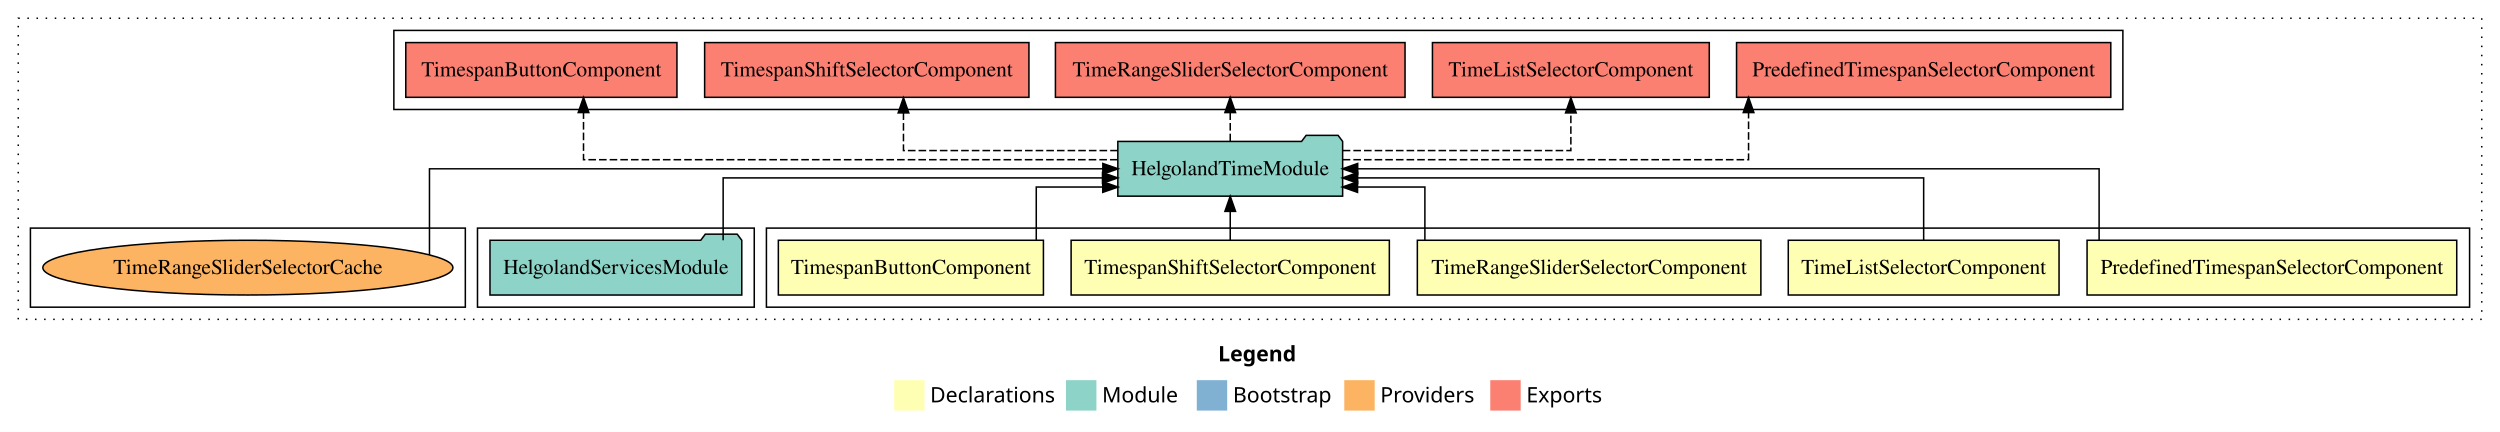
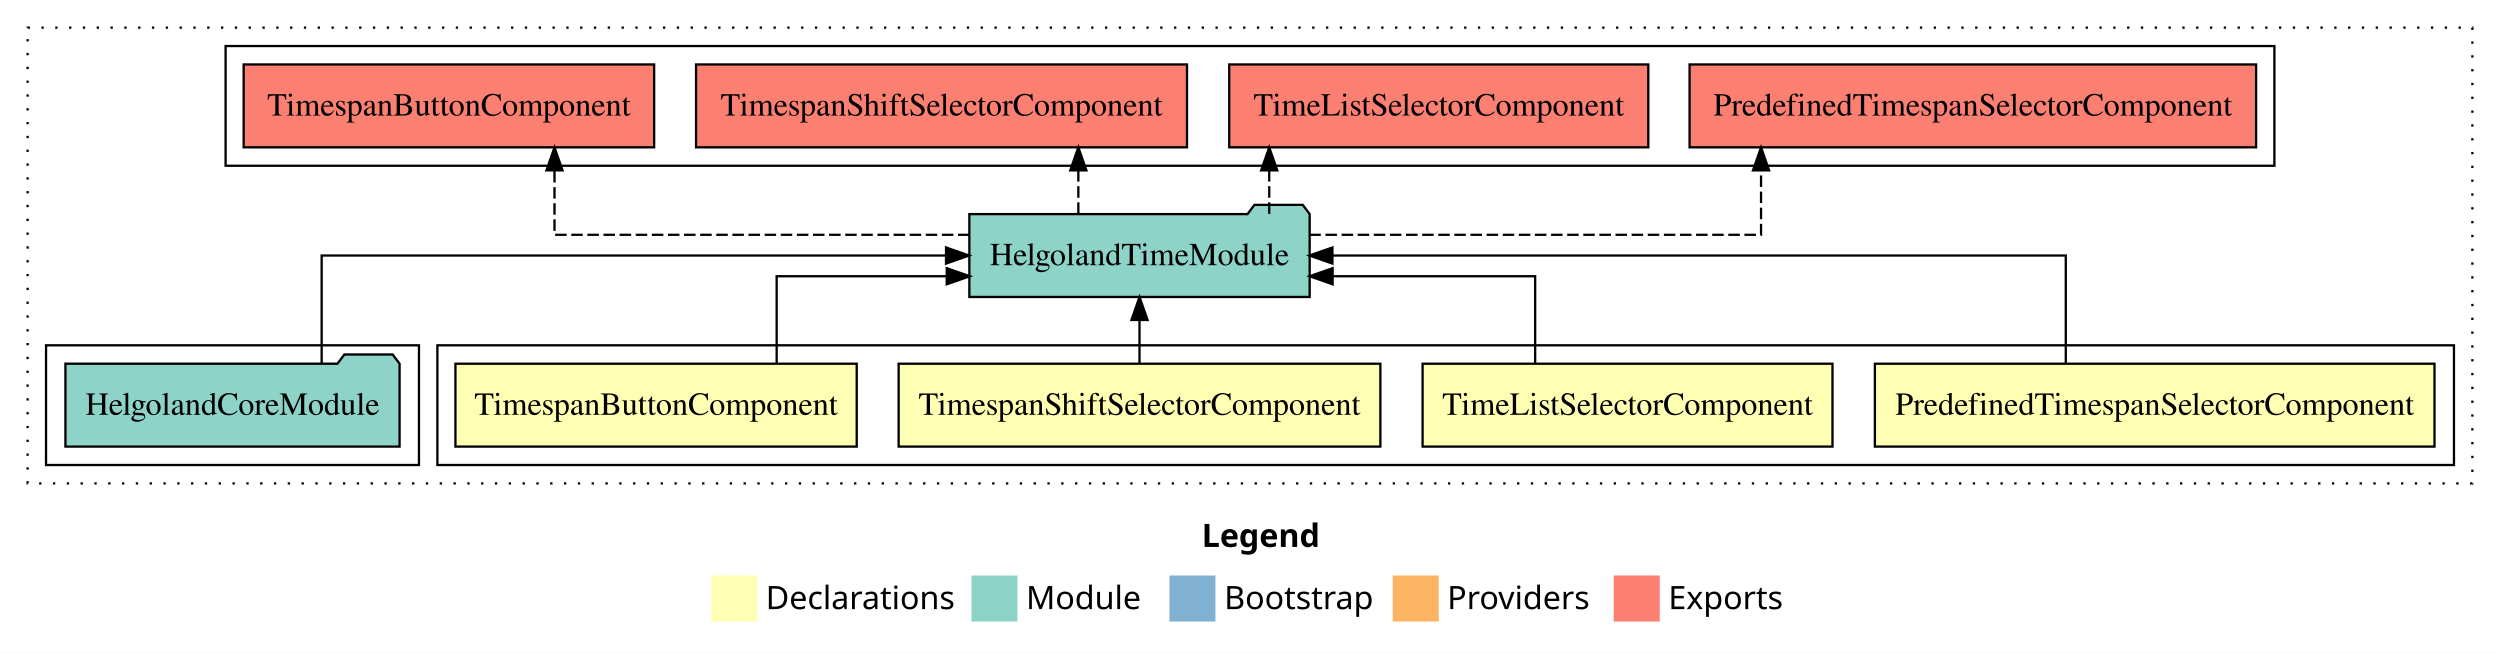
- <svg xmlns="http://www.w3.org/2000/svg" width="1644pt" height="284pt" viewBox="0.00 0.00 1644.00 284.00">
+ <svg xmlns="http://www.w3.org/2000/svg" width="1086pt" height="284pt" viewBox="0.00 0.00 1086.00 284.00">
  <g id="graph0" class="graph" transform="scale(1 1) rotate(0) translate(4 280)">
-     <polygon fill="#ffffff" stroke="transparent" points="-4,4 -4,-280 1640,-280 1640,4 -4,4" />
-     <text text-anchor="start" x="797.009" y="-42.4" font-family="sans-serif" font-weight="bold" font-size="14.00" fill="#000000">Legend</text>
-     <polygon fill="#ffffb3" stroke="transparent" points="584,-10 584,-30 604,-30 604,-10 584,-10" />
-     <text text-anchor="start" x="607.629" y="-15.4" font-family="sans-serif" font-size="14.00" fill="#000000">  Declarations</text>
-     <polygon fill="#8dd3c7" stroke="transparent" points="697,-10 697,-30 717,-30 717,-10 697,-10" />
-     <text text-anchor="start" x="720.725" y="-15.4" font-family="sans-serif" font-size="14.00" fill="#000000">  Module</text>
-     <polygon fill="#80b1d3" stroke="transparent" points="783,-10 783,-30 803,-30 803,-10 783,-10" />
-     <text text-anchor="start" x="806.781" y="-15.4" font-family="sans-serif" font-size="14.00" fill="#000000">  Bootstrap</text>
-     <polygon fill="#fdb462" stroke="transparent" points="880,-10 880,-30 900,-30 900,-10 880,-10" />
-     <text text-anchor="start" x="903.673" y="-15.4" font-family="sans-serif" font-size="14.00" fill="#000000">  Providers</text>
-     <polygon fill="#fb8072" stroke="transparent" points="976,-10 976,-30 996,-30 996,-10 976,-10" />
-     <text text-anchor="start" x="999.726" y="-15.4" font-family="sans-serif" font-size="14.00" fill="#000000">  Exports</text>
+     <polygon fill="#ffffff" stroke="transparent" points="-4,4 -4,-280 1082,-280 1082,4 -4,4" />
+     <text text-anchor="start" x="518.009" y="-42.4" font-family="sans-serif" font-weight="bold" font-size="14.00" fill="#000000">Legend</text>
+     <polygon fill="#ffffb3" stroke="transparent" points="305,-10 305,-30 325,-30 325,-10 305,-10" />
+     <text text-anchor="start" x="328.629" y="-15.4" font-family="sans-serif" font-size="14.00" fill="#000000">  Declarations</text>
+     <polygon fill="#8dd3c7" stroke="transparent" points="418,-10 418,-30 438,-30 438,-10 418,-10" />
+     <text text-anchor="start" x="441.725" y="-15.4" font-family="sans-serif" font-size="14.00" fill="#000000">  Module</text>
+     <polygon fill="#80b1d3" stroke="transparent" points="504,-10 504,-30 524,-30 524,-10 504,-10" />
+     <text text-anchor="start" x="527.781" y="-15.4" font-family="sans-serif" font-size="14.00" fill="#000000">  Bootstrap</text>
+     <polygon fill="#fdb462" stroke="transparent" points="601,-10 601,-30 621,-30 621,-10 601,-10" />
+     <text text-anchor="start" x="624.673" y="-15.4" font-family="sans-serif" font-size="14.00" fill="#000000">  Providers</text>
+     <polygon fill="#fb8072" stroke="transparent" points="697,-10 697,-30 717,-30 717,-10 697,-10" />
+     <text text-anchor="start" x="720.726" y="-15.4" font-family="sans-serif" font-size="14.00" fill="#000000">  Exports</text>
    <g id="clust1" class="cluster">
-       <polygon fill="none" stroke="#000000" stroke-dasharray="1,5" points="8,-70 8,-268 1628,-268 1628,-70 8,-70" />
+       <polygon fill="none" stroke="#000000" stroke-dasharray="1,5" points="8,-70 8,-268 1070,-268 1070,-70 8,-70" />
    </g>
    <g id="clust2" class="cluster">
-       <polygon fill="none" stroke="#000000" points="500,-78 500,-130 1620,-130 1620,-78 500,-78" />
+       <polygon fill="none" stroke="#000000" points="186,-78 186,-130 1062,-130 1062,-78 186,-78" />
+     </g>
+     <g id="clust7" class="cluster">
+       <polygon fill="none" stroke="#000000" points="16,-78 16,-130 178,-130 178,-78 16,-78" />
    </g>
    <g id="clust8" class="cluster">
-       <polygon fill="none" stroke="#000000" points="310,-78 310,-130 492,-130 492,-78 310,-78" />
-     </g>
-     <g id="clust9" class="cluster">
-       <polygon fill="none" stroke="#000000" points="255,-208 255,-260 1392,-260 1392,-208 255,-208" />
-     </g>
-     <g id="clust11" class="cluster">
-       <polygon fill="none" stroke="#000000" points="16,-78 16,-130 302,-130 302,-78 16,-78" />
+       <polygon fill="none" stroke="#000000" points="94,-208 94,-260 984,-260 984,-208 94,-208" />
    </g>
    <g id="node1" class="node">
-       <polygon fill="#ffffb3" stroke="#000000" points="1611.546,-122 1368.454,-122 1368.454,-86 1611.546,-86 1611.546,-122" />
-       <text text-anchor="middle" x="1490" y="-99.8" font-family="Times,serif" font-size="14.00" fill="#000000">PredefinedTimespanSelectorComponent</text>
+       <polygon fill="#ffffb3" stroke="#000000" points="1053.546,-122 810.454,-122 810.454,-86 1053.546,-86 1053.546,-122" />
+       <text text-anchor="middle" x="932" y="-99.8" font-family="Times,serif" font-size="14.00" fill="#000000">PredefinedTimespanSelectorComponent</text>
+     </g>
+     <g id="node5" class="node">
+       <polygon fill="#8dd3c7" stroke="#000000" points="564.916,-187 561.916,-191 540.916,-191 537.916,-187 417.084,-187 417.084,-151 564.916,-151 564.916,-187" />
+       <text text-anchor="middle" x="491" y="-164.8" font-family="Times,serif" font-size="14.00" fill="#000000">HelgolandTimeModule</text>
+     </g>
+     <g id="edge1" class="edge">
+       <path fill="none" stroke="#000000" d="M893.375,-122.106C893.375,-141.339 893.375,-169 893.375,-169 893.375,-169 574.802,-169 574.802,-169" />
+       <polygon fill="#000000" stroke="#000000" points="574.802,-165.5 564.802,-169 574.802,-172.5 574.802,-165.5" />
+     </g>
+     <g id="node2" class="node">
+       <polygon fill="#ffffb3" stroke="#000000" points="792.028,-122 613.972,-122 613.972,-86 792.028,-86 792.028,-122" />
+       <text text-anchor="middle" x="703" y="-99.8" font-family="Times,serif" font-size="14.00" fill="#000000">TimeListSelectorComponent</text>
+     </g>
+     <g id="edge2" class="edge">
+       <path fill="none" stroke="#000000" d="M662.875,-122.027C662.875,-138.398 662.875,-160 662.875,-160 662.875,-160 574.888,-160 574.888,-160" />
+       <polygon fill="#000000" stroke="#000000" points="574.888,-156.5 564.888,-160 574.888,-163.5 574.888,-156.5" />
+     </g>
+     <g id="node3" class="node">
+       <polygon fill="#ffffb3" stroke="#000000" points="595.633,-122 386.367,-122 386.367,-86 595.633,-86 595.633,-122" />
+       <text text-anchor="middle" x="491" y="-99.8" font-family="Times,serif" font-size="14.00" fill="#000000">TimespanShiftSelectorComponent</text>
+     </g>
+     <g id="edge3" class="edge">
+       <path fill="none" stroke="#000000" d="M491,-122.106C491,-122.106 491,-140.991 491,-140.991" />
+       <polygon fill="#000000" stroke="#000000" points="487.5,-140.991 491,-150.991 494.5,-140.991 487.5,-140.991" />
+     </g>
+     <g id="node4" class="node">
+       <polygon fill="#ffffb3" stroke="#000000" points="368.158,-122 193.842,-122 193.842,-86 368.158,-86 368.158,-122" />
+       <text text-anchor="middle" x="281" y="-99.8" font-family="Times,serif" font-size="14.00" fill="#000000">TimespanButtonComponent</text>
+     </g>
+     <g id="edge4" class="edge">
+       <path fill="none" stroke="#000000" d="M333.381,-122.027C333.381,-138.398 333.381,-160 333.381,-160 333.381,-160 407.267,-160 407.267,-160" />
+       <polygon fill="#000000" stroke="#000000" points="407.267,-163.5 417.267,-160 407.267,-156.5 407.267,-163.5" />
+     </g>
+     <g id="node7" class="node">
+       <polygon fill="#fb8072" stroke="#000000" points="976.047,-252 729.953,-252 729.953,-216 976.047,-216 976.047,-252" />
+       <text text-anchor="middle" x="853" y="-229.8" font-family="Times,serif" font-size="14.00" fill="#000000">PredefinedTimespanSelectorComponent </text>
+     </g>
+     <g id="edge6" class="edge">
+       <path fill="none" stroke="#000000" stroke-dasharray="5,2" d="M564.777,-178C644.718,-178 760.995,-178 760.995,-178 760.995,-178 760.995,-205.973 760.995,-205.973" />
+       <polygon fill="#000000" stroke="#000000" points="757.495,-205.973 760.995,-215.973 764.495,-205.973 757.495,-205.973" />
+     </g>
+     <g id="node8" class="node">
+       <polygon fill="#fb8072" stroke="#000000" points="712.027,-252 529.973,-252 529.973,-216 712.027,-216 712.027,-252" />
+       <text text-anchor="middle" x="621" y="-229.8" font-family="Times,serif" font-size="14.00" fill="#000000">TimeListSelectorComponent </text>
+     </g>
+     <g id="edge7" class="edge">
+       <path fill="none" stroke="#000000" stroke-dasharray="5,2" d="M547.347,-187.106C547.347,-187.106 547.347,-205.991 547.347,-205.991" />
+       <polygon fill="#000000" stroke="#000000" points="543.847,-205.991 547.347,-215.991 550.847,-205.991 543.847,-205.991" />
+     </g>
+     <g id="node9" class="node">
+       <polygon fill="#fb8072" stroke="#000000" points="511.633,-252 298.367,-252 298.367,-216 511.633,-216 511.633,-252" />
+       <text text-anchor="middle" x="405" y="-229.8" font-family="Times,serif" font-size="14.00" fill="#000000">TimespanShiftSelectorComponent </text>
+     </g>
+     <g id="edge8" class="edge">
+       <path fill="none" stroke="#000000" stroke-dasharray="5,2" d="M464.429,-187.106C464.429,-187.106 464.429,-205.991 464.429,-205.991" />
+       <polygon fill="#000000" stroke="#000000" points="460.929,-205.991 464.429,-215.991 467.929,-205.991 460.929,-205.991" />
+     </g>
+     <g id="node10" class="node">
+       <polygon fill="#fb8072" stroke="#000000" points="280.158,-252 101.842,-252 101.842,-216 280.158,-216 280.158,-252" />
+       <text text-anchor="middle" x="191" y="-229.8" font-family="Times,serif" font-size="14.00" fill="#000000">TimespanButtonComponent </text>
+     </g>
+     <g id="edge9" class="edge">
+       <path fill="none" stroke="#000000" stroke-dasharray="5,2" d="M417.155,-178C342.124,-178 236.875,-178 236.875,-178 236.875,-178 236.875,-205.973 236.875,-205.973" />
+       <polygon fill="#000000" stroke="#000000" points="233.375,-205.973 236.875,-215.973 240.375,-205.973 233.375,-205.973" />
    </g>
    <g id="node6" class="node">
-       <polygon fill="#8dd3c7" stroke="#000000" points="878.916,-187 875.916,-191 854.916,-191 851.916,-187 731.084,-187 731.084,-151 878.916,-151 878.916,-187" />
-       <text text-anchor="middle" x="805" y="-164.8" font-family="Times,serif" font-size="14.00" fill="#000000">HelgolandTimeModule</text>
-     </g>
-     <g id="edge1" class="edge">
-       <path fill="none" stroke="#000000" d="M1376.375,-122.106C1376.375,-141.339 1376.375,-169 1376.375,-169 1376.375,-169 888.819,-169 888.819,-169" />
-       <polygon fill="#000000" stroke="#000000" points="888.819,-165.5 878.819,-169 888.819,-172.5 888.819,-165.5" />
-     </g>
-     <g id="node2" class="node">
-       <polygon fill="#ffffb3" stroke="#000000" points="1350.028,-122 1171.972,-122 1171.972,-86 1350.028,-86 1350.028,-122" />
-       <text text-anchor="middle" x="1261" y="-99.8" font-family="Times,serif" font-size="14.00" fill="#000000">TimeListSelectorComponent</text>
-     </g>
-     <g id="edge2" class="edge">
-       <path fill="none" stroke="#000000" d="M1261,-122.022C1261,-139.373 1261,-163 1261,-163 1261,-163 888.771,-163 888.771,-163" />
-       <polygon fill="#000000" stroke="#000000" points="888.771,-159.5 878.771,-163 888.771,-166.5 888.771,-159.5" />
-     </g>
-     <g id="node3" class="node">
-       <polygon fill="#ffffb3" stroke="#000000" points="1153.954,-122 928.046,-122 928.046,-86 1153.954,-86 1153.954,-122" />
-       <text text-anchor="middle" x="1041" y="-99.8" font-family="Times,serif" font-size="14.00" fill="#000000">TimeRangeSliderSelectorComponent</text>
-     </g>
-     <g id="edge3" class="edge">
-       <path fill="none" stroke="#000000" d="M933.005,-122.24C933.005,-137.571 933.005,-157 933.005,-157 933.005,-157 888.719,-157 888.719,-157" />
-       <polygon fill="#000000" stroke="#000000" points="888.719,-153.5 878.719,-157 888.719,-160.5 888.719,-153.5" />
-     </g>
-     <g id="node4" class="node">
-       <polygon fill="#ffffb3" stroke="#000000" points="909.633,-122 700.367,-122 700.367,-86 909.633,-86 909.633,-122" />
-       <text text-anchor="middle" x="805" y="-99.8" font-family="Times,serif" font-size="14.00" fill="#000000">TimespanShiftSelectorComponent</text>
-     </g>
-     <g id="edge4" class="edge">
-       <path fill="none" stroke="#000000" d="M805,-122.106C805,-122.106 805,-140.991 805,-140.991" />
-       <polygon fill="#000000" stroke="#000000" points="801.5,-140.991 805,-150.991 808.5,-140.991 801.5,-140.991" />
-     </g>
-     <g id="node5" class="node">
-       <polygon fill="#ffffb3" stroke="#000000" points="682.158,-122 507.842,-122 507.842,-86 682.158,-86 682.158,-122" />
-       <text text-anchor="middle" x="595" y="-99.8" font-family="Times,serif" font-size="14.00" fill="#000000">TimespanButtonComponent</text>
+       <polygon fill="#8dd3c7" stroke="#000000" points="169.579,-122 166.579,-126 145.579,-126 142.579,-122 24.421,-122 24.421,-86 169.579,-86 169.579,-122" />
+       <text text-anchor="middle" x="97" y="-99.8" font-family="Times,serif" font-size="14.00" fill="#000000">HelgolandCoreModule</text>
    </g>
    <g id="edge5" class="edge">
-       <path fill="none" stroke="#000000" d="M677.448,-122.24C677.448,-137.571 677.448,-157 677.448,-157 677.448,-157 721.172,-157 721.172,-157" />
-       <polygon fill="#000000" stroke="#000000" points="721.172,-160.5 731.172,-157 721.172,-153.5 721.172,-160.5" />
-     </g>
-     <g id="node8" class="node">
-       <polygon fill="#fb8072" stroke="#000000" points="1384.047,-252 1137.953,-252 1137.953,-216 1384.047,-216 1384.047,-252" />
-       <text text-anchor="middle" x="1261" y="-229.8" font-family="Times,serif" font-size="14.00" fill="#000000">PredefinedTimespanSelectorComponent </text>
-     </g>
-     <g id="edge7" class="edge">
-       <path fill="none" stroke="#000000" stroke-dasharray="5,2" d="M878.96,-175C979.207,-175 1145.852,-175 1145.852,-175 1145.852,-175 1145.852,-205.977 1145.852,-205.977" />
-       <polygon fill="#000000" stroke="#000000" points="1142.352,-205.977 1145.852,-215.977 1149.352,-205.977 1142.352,-205.977" />
-     </g>
-     <g id="node9" class="node">
-       <polygon fill="#fb8072" stroke="#000000" points="1120.027,-252 937.973,-252 937.973,-216 1120.027,-216 1120.027,-252" />
-       <text text-anchor="middle" x="1029" y="-229.8" font-family="Times,serif" font-size="14.00" fill="#000000">TimeListSelectorComponent </text>
-     </g>
-     <g id="edge8" class="edge">
-       <path fill="none" stroke="#000000" stroke-dasharray="5,2" d="M878.967,-181C944.213,-181 1029,-181 1029,-181 1029,-181 1029,-205.76 1029,-205.76" />
-       <polygon fill="#000000" stroke="#000000" points="1025.5,-205.76 1029,-215.76 1032.5,-205.76 1025.5,-205.76" />
-     </g>
-     <g id="node10" class="node">
-       <polygon fill="#fb8072" stroke="#000000" points="919.954,-252 690.046,-252 690.046,-216 919.954,-216 919.954,-252" />
-       <text text-anchor="middle" x="805" y="-229.8" font-family="Times,serif" font-size="14.00" fill="#000000">TimeRangeSliderSelectorComponent </text>
-     </g>
-     <g id="edge9" class="edge">
-       <path fill="none" stroke="#000000" stroke-dasharray="5,2" d="M805,-187.106C805,-187.106 805,-205.991 805,-205.991" />
-       <polygon fill="#000000" stroke="#000000" points="801.5,-205.991 805,-215.991 808.5,-205.991 801.5,-205.991" />
-     </g>
-     <g id="node11" class="node">
-       <polygon fill="#fb8072" stroke="#000000" points="672.633,-252 459.367,-252 459.367,-216 672.633,-216 672.633,-252" />
-       <text text-anchor="middle" x="566" y="-229.8" font-family="Times,serif" font-size="14.00" fill="#000000">TimespanShiftSelectorComponent </text>
-     </g>
-     <g id="edge10" class="edge">
-       <path fill="none" stroke="#000000" stroke-dasharray="5,2" d="M731.05,-181C668.893,-181 590.119,-181 590.119,-181 590.119,-181 590.119,-205.76 590.119,-205.76" />
-       <polygon fill="#000000" stroke="#000000" points="586.619,-205.76 590.119,-215.76 593.619,-205.76 586.619,-205.76" />
-     </g>
-     <g id="node12" class="node">
-       <polygon fill="#fb8072" stroke="#000000" points="441.158,-252 262.842,-252 262.842,-216 441.158,-216 441.158,-252" />
-       <text text-anchor="middle" x="352" y="-229.8" font-family="Times,serif" font-size="14.00" fill="#000000">TimespanButtonComponent </text>
-     </g>
-     <g id="edge11" class="edge">
-       <path fill="none" stroke="#000000" stroke-dasharray="5,2" d="M730.921,-175C609.075,-175 379.717,-175 379.717,-175 379.717,-175 379.717,-205.977 379.717,-205.977" />
-       <polygon fill="#000000" stroke="#000000" points="376.217,-205.977 379.717,-215.977 383.217,-205.977 376.217,-205.977" />
-     </g>
-     <g id="node7" class="node">
-       <polygon fill="#8dd3c7" stroke="#000000" points="483.789,-122 480.789,-126 459.789,-126 456.789,-122 318.211,-122 318.211,-86 483.789,-86 483.789,-122" />
-       <text text-anchor="middle" x="401" y="-99.8" font-family="Times,serif" font-size="14.00" fill="#000000">HelgolandServicesModule</text>
-     </g>
-     <g id="edge6" class="edge">
-       <path fill="none" stroke="#000000" d="M471.539,-122.022C471.539,-139.373 471.539,-163 471.539,-163 471.539,-163 720.994,-163 720.994,-163" />
-       <polygon fill="#000000" stroke="#000000" points="720.994,-166.5 730.994,-163 720.994,-159.5 720.994,-166.5" />
-     </g>
-     <g id="node13" class="node">
-       <ellipse fill="#fdb462" stroke="#000000" cx="159" cy="-104" rx="134.845" ry="18" />
-       <text text-anchor="middle" x="159" y="-99.8" font-family="Times,serif" font-size="14.00" fill="#000000">TimeRangeSliderSelectorCache</text>
-     </g>
-     <g id="edge12" class="edge">
-       <path fill="none" stroke="#000000" d="M278.422,-112.498C278.422,-130.117 278.422,-169 278.422,-169 278.422,-169 721.227,-169 721.227,-169" />
-       <polygon fill="#000000" stroke="#000000" points="721.227,-172.5 731.227,-169 721.227,-165.5 721.227,-172.5" />
+       <path fill="none" stroke="#000000" d="M135.73,-122.106C135.73,-141.339 135.73,-169 135.73,-169 135.73,-169 406.956,-169 406.956,-169" />
+       <polygon fill="#000000" stroke="#000000" points="406.956,-172.5 416.956,-169 406.956,-165.5 406.956,-172.5" />
    </g>
  </g>
</svg>
